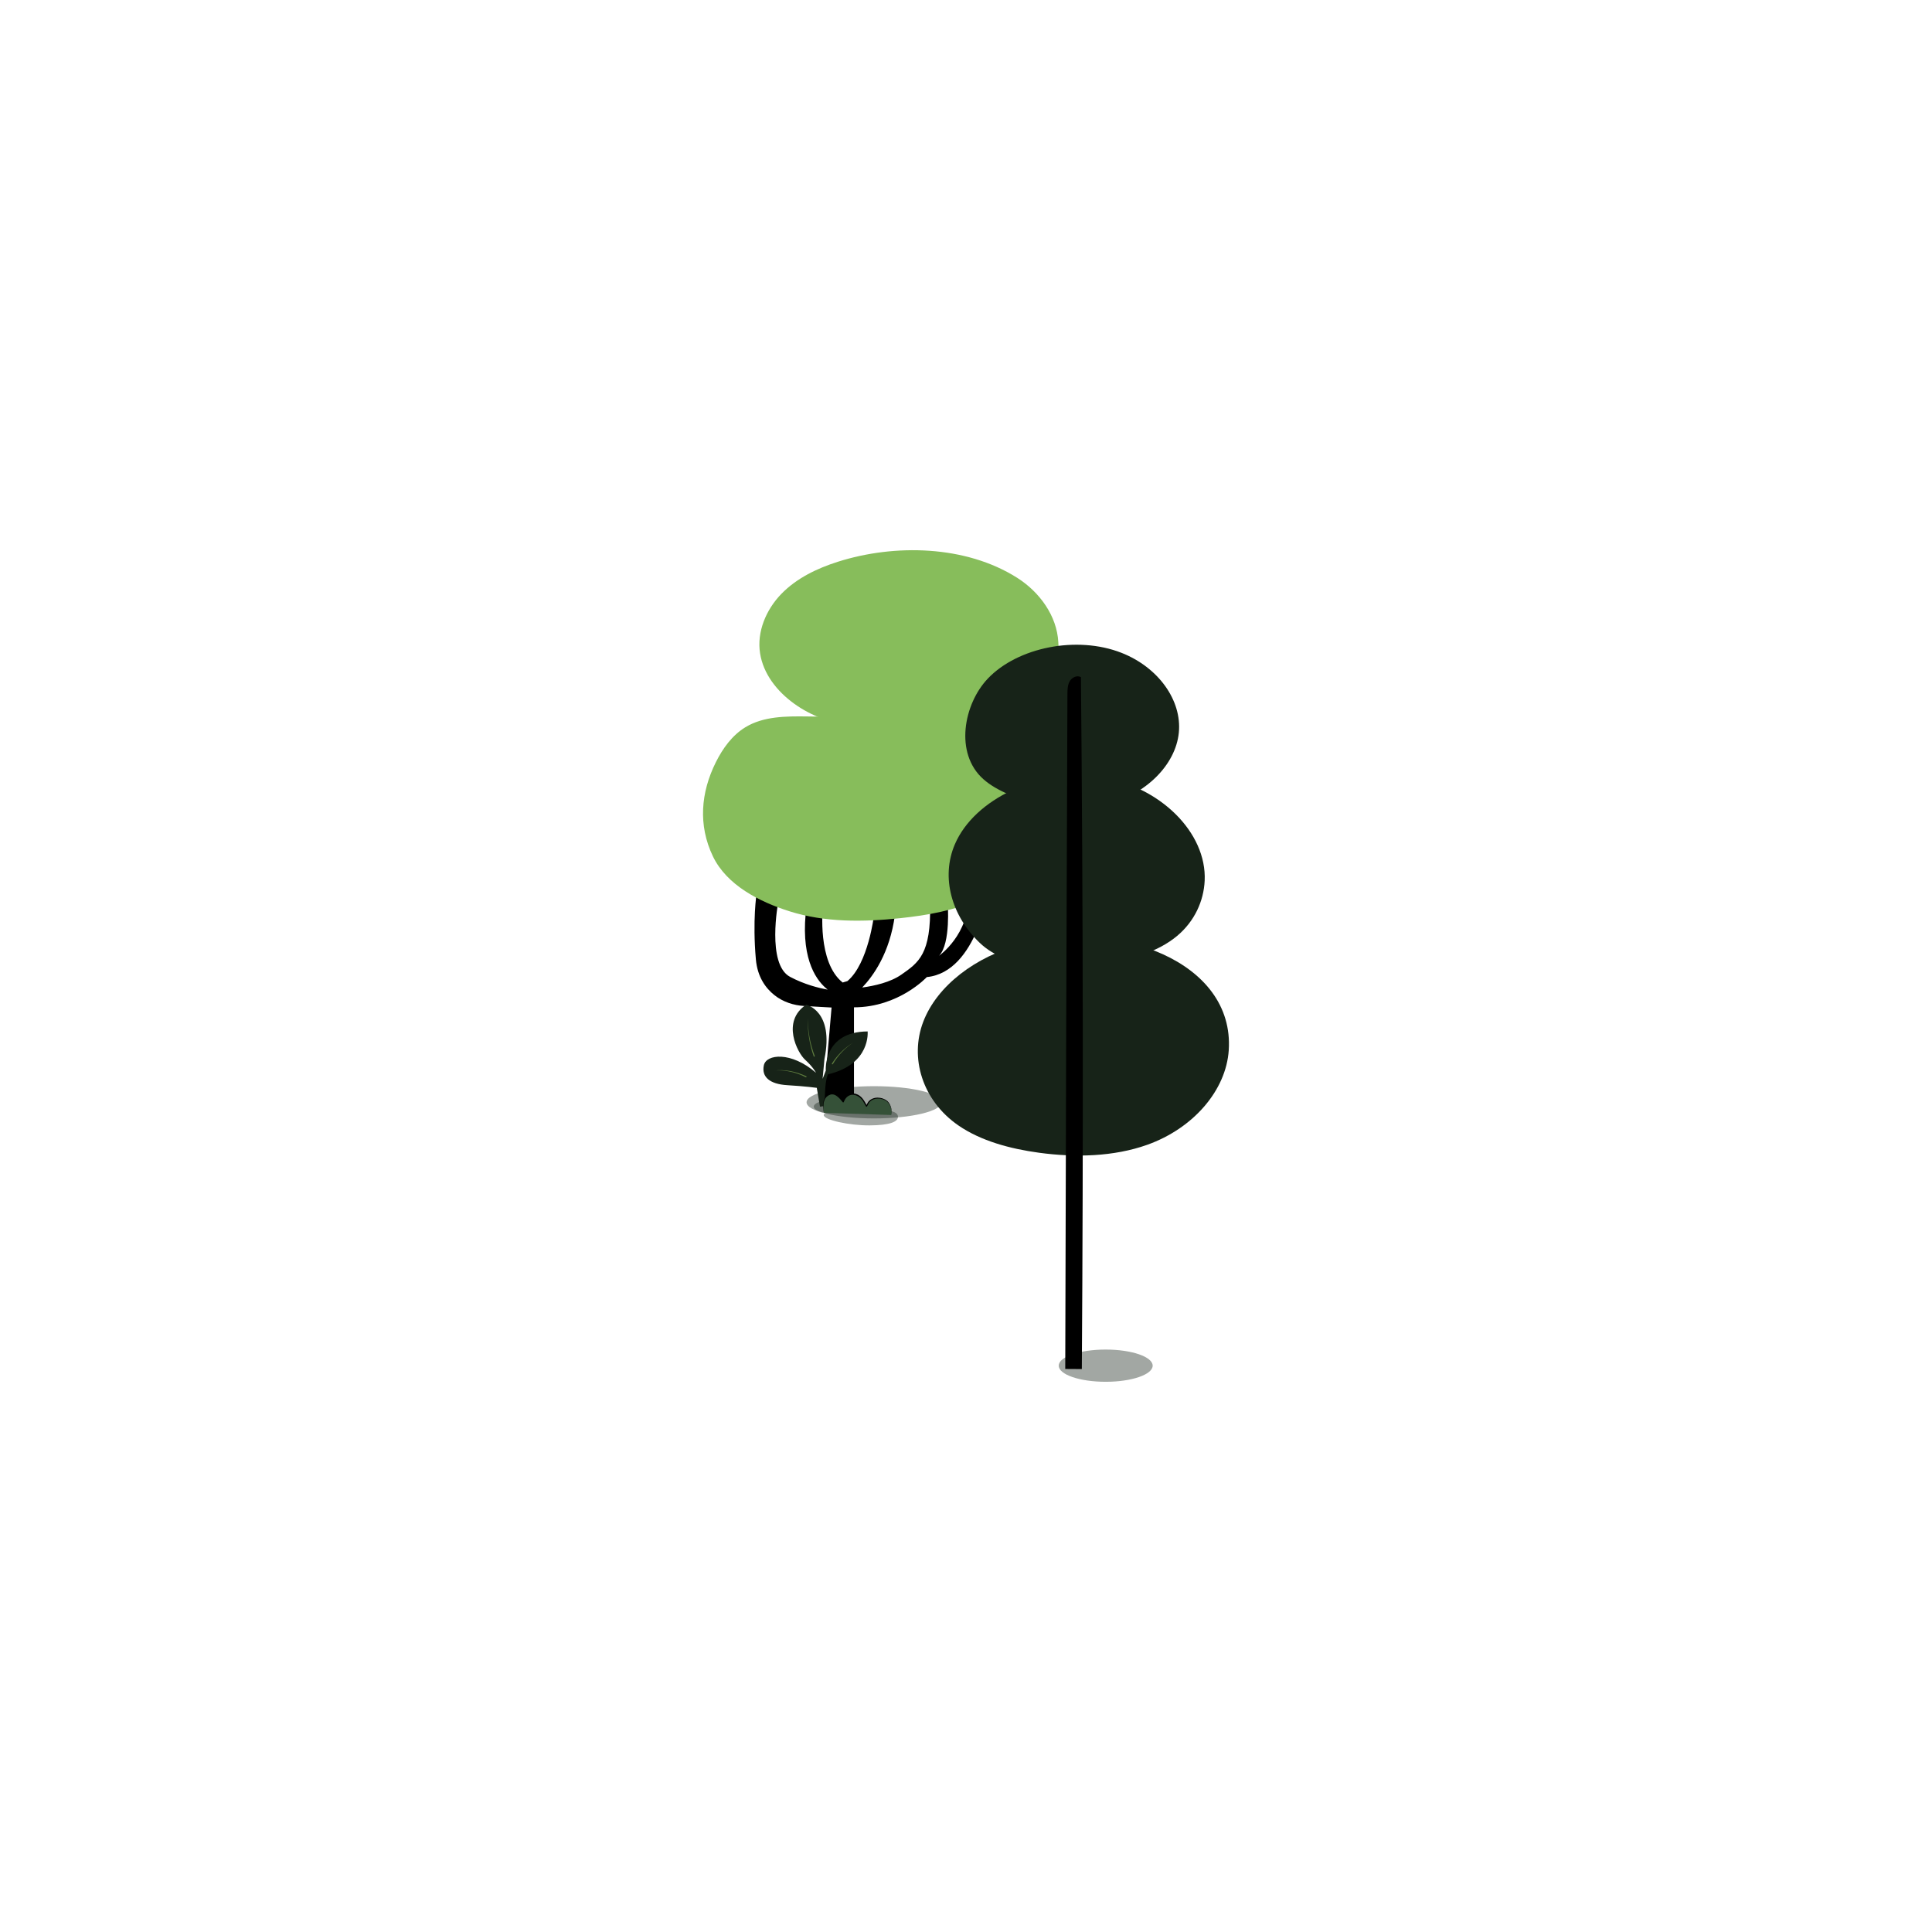
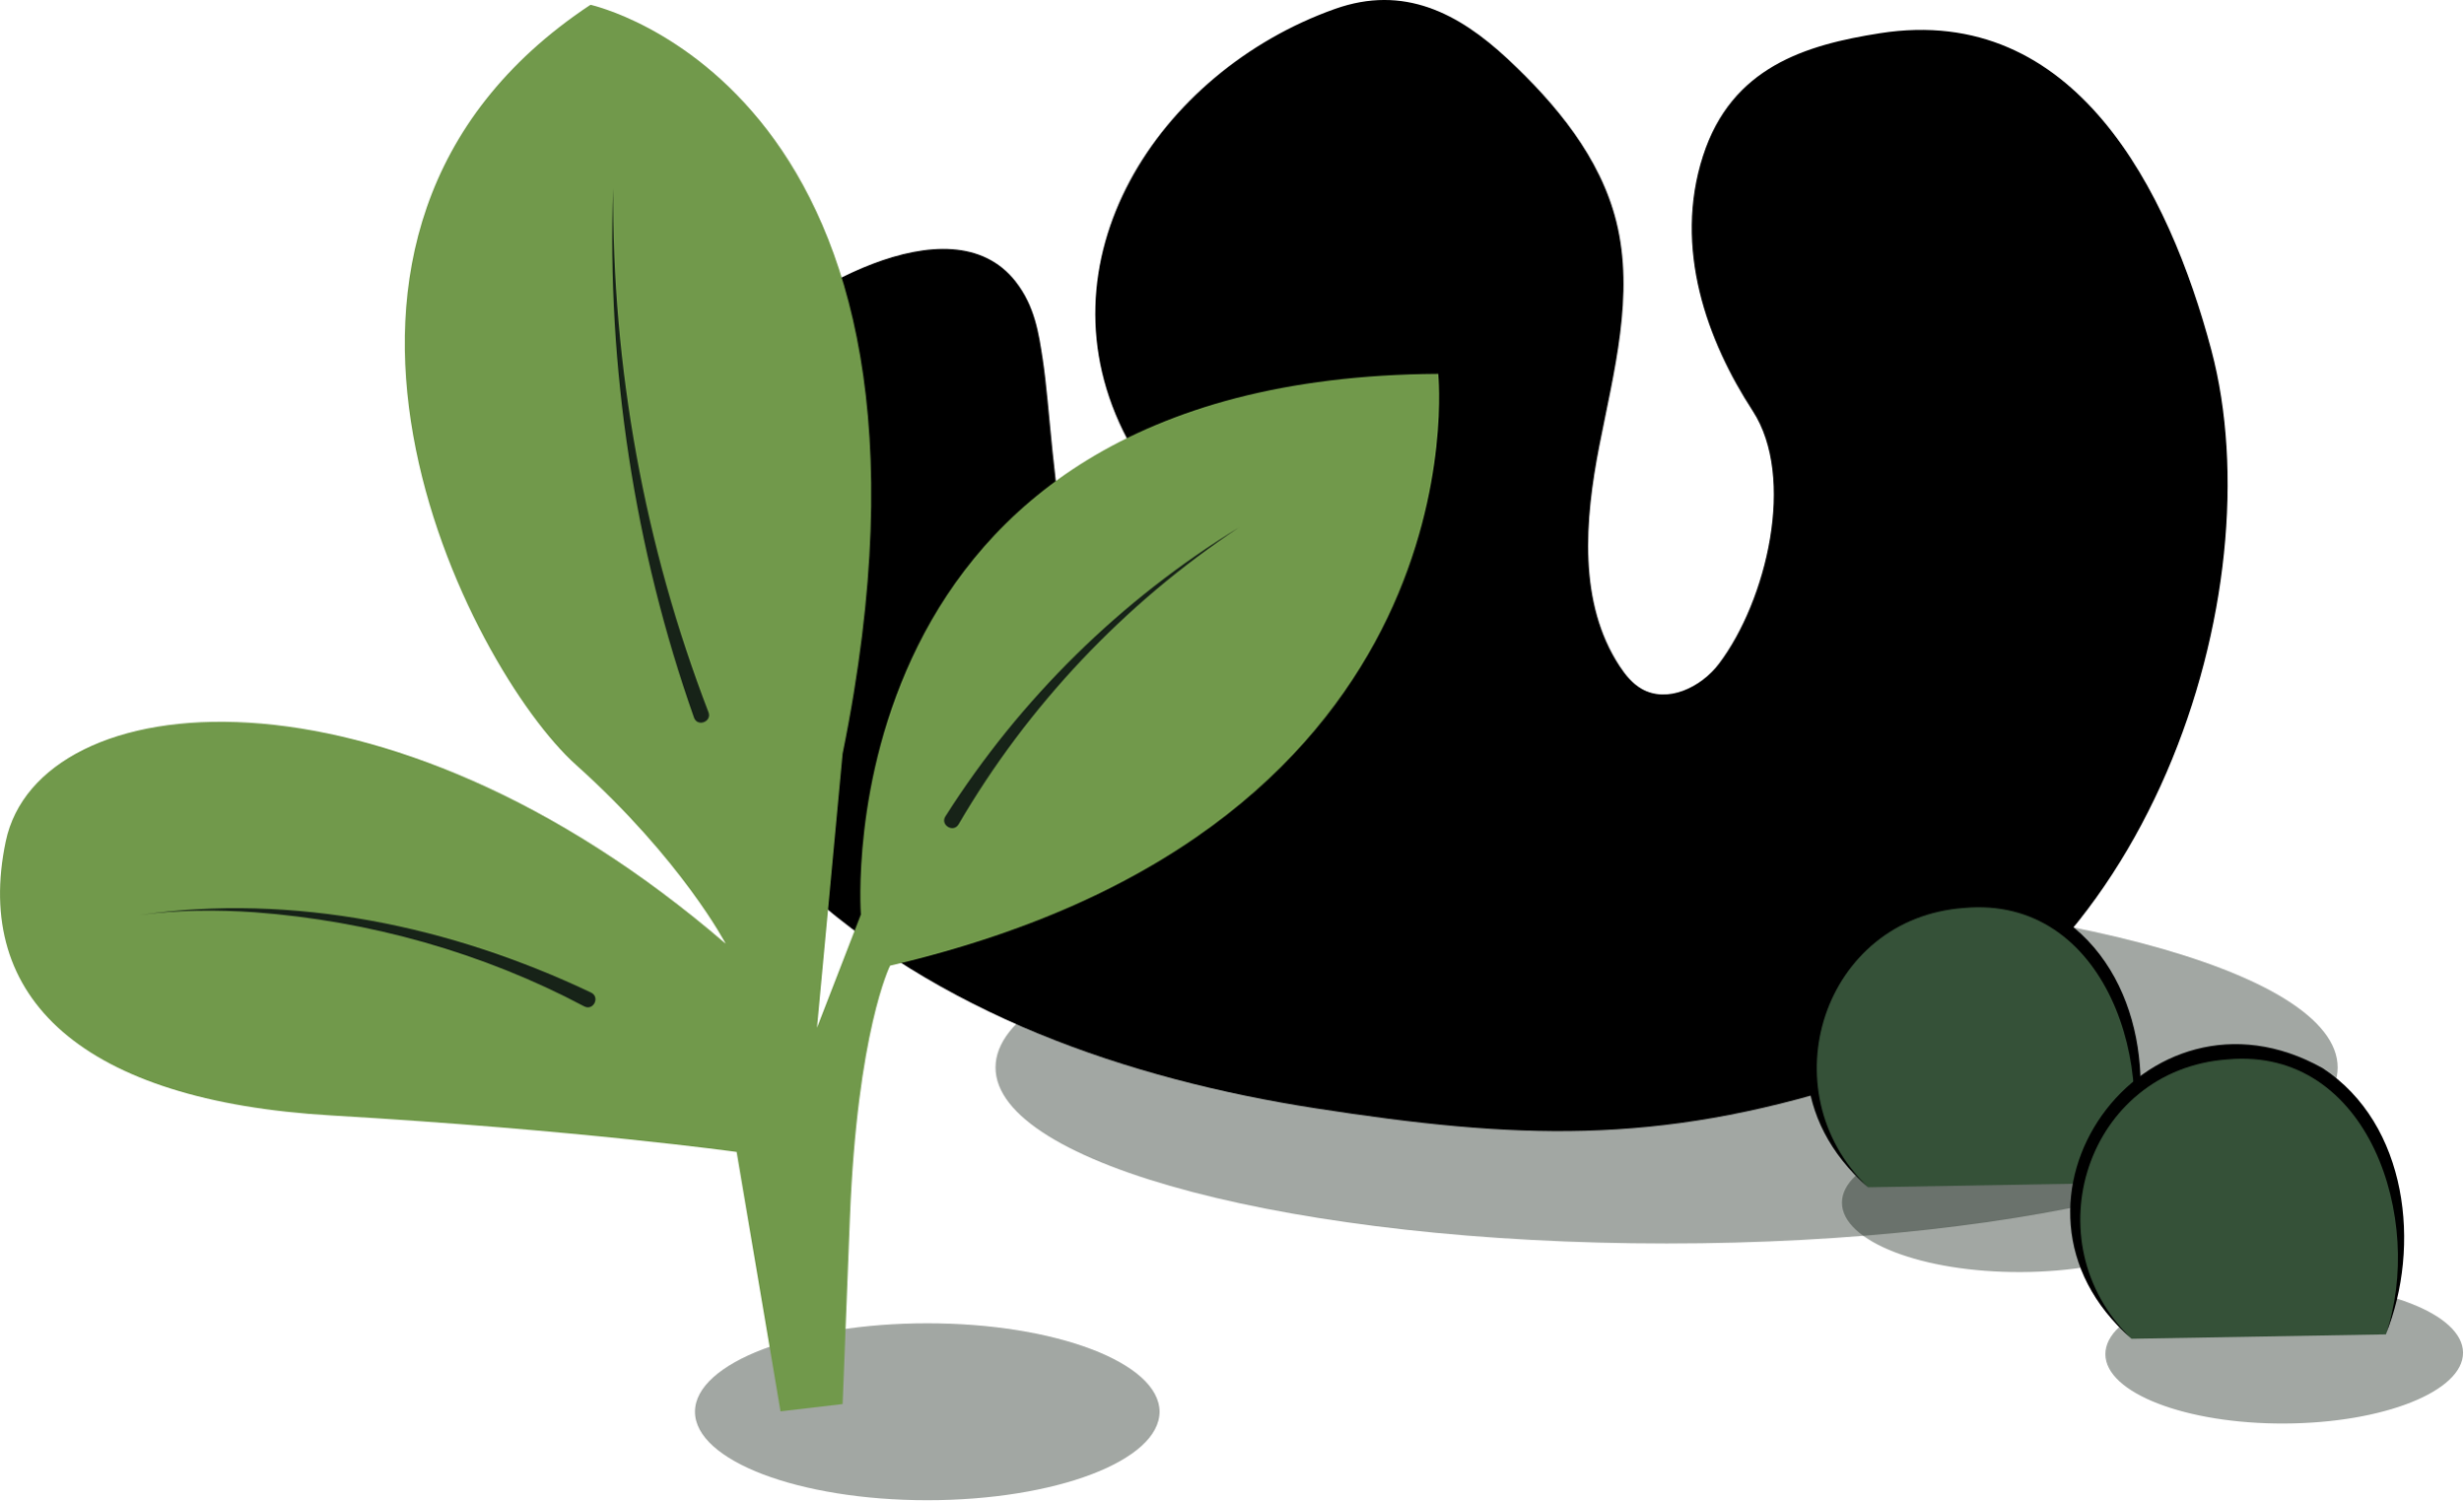
- <svg xmlns="http://www.w3.org/2000/svg" id="Camada_1" data-name="Camada 1" viewBox="0 0 1080 1080">
+ <svg xmlns="http://www.w3.org/2000/svg" id="Camada_1" data-name="Camada 1" viewBox="0 0 559.49 340.9">
  <defs>
    <style>
      .cls-1 {
        fill: #355138;
      }

-       .cls-2 {
-         fill: #87bd5b;
-       }
- 
-       .cls-3, .cls-4 {
+       .cls-2, .cls-3 {
        fill: #172318;
      }

-       .cls-5 {
-         fill: #5e7c3e;
+       .cls-4 {
+         fill: #71994b;
      }

-       .cls-4 {
+       .cls-3 {
        opacity: .4;
      }
    </style>
  </defs>
  <g>
-     <ellipse class="cls-4" cx="488.59" cy="616.19" rx="37.71" ry="9.01" />
-     <path d="M540.97,498.13l.23,2.52c.91,21.51-16.25,33.63-16.25,33.63,6.64-6.86,4.81-29.52,4.81-29.52l-9.84.46c.63,28.16-6.42,32.86-16.02,39.58-6.18,4.33-15.12,6.31-21.92,7.23,6.17-6.45,15.43-19.31,18.25-40.4h-11.67s-3.16,27.02-14.85,36.81l-2.65.79c-14.32-11.33-11.1-41.71-11.1-41.71l-9.38-1.14-.23,4.58c-2.44,26.68,6.78,37.94,12.33,42.24-4.98-.88-12.91-2.84-21-7.12-13.29-7.03-6.64-41.81-6.64-41.81l-12.11-4.69s-2.34,14.85-.39,36.73c.88,9.85,5.48,16.06,10.27,19.9,4.78,3.84,10.8,5.82,16.93,6.16l15.11.84-4.54,52.63s15.27,4.49,17.07-1.8v-50.94c25.07,0,40.72-16.91,40.72-16.91,28.37-2.75,35.01-50.57,35.01-50.57l-12.13,2.52Z" />
-     <path class="cls-2" d="M441.3,509.41c19.91,6.3,41.31,6.04,62.07,3.84,15.13-1.61,30.36-4.27,44.15-10.7,13.79-6.42,26.13-16.98,32.16-30.95,5.15-11.92,5.32-25.9.47-37.95-4.85-12.05-14.66-22.01-26.63-27.04-11.68-4.91-24.71-5.14-37.38-5.3-21.68-.27-43.35-.54-65.03-.81-11.8-.15-24.3-.11-34.39,6-7.39,4.48-12.66,11.8-16.53,19.53-8.47,16.94-10,35.24-1.7,52.6,7.76,16.23,26.04,25.47,42.82,30.78Z" />
-     <path class="cls-2" d="M572.96,395.59c5.55-2.63,11.07-5.91,14.49-11.01,4.91-7.31,4.63-16.81,4.15-25.61-.79-14.77-10.51-28.06-23-35.98-28.78-18.23-68.5-19.05-100.25-8.96-11.64,3.7-23.02,9.17-31.54,17.93-8.52,8.76-13.84,21.21-11.92,33.28,3.59,22.64,29.84,38.82,51.43,40.07,29.68,1.72,60.27,4.47,88.88-6.42,2.63-1,5.21-2.1,7.76-3.3Z" />
+     <ellipse class="cls-3" cx="378.58" cy="242.56" rx="152.44" ry="40" />
+     <path d="M230.72,63.99c4.38,5.6,5.25,11.82,6.14,17.64,3.31,21.52,2.41,75.73,31.89,81.18,5.55,1.03,12.11-2.07,13.27-7.59.69-3.31-.58-6.68-1.9-9.79-6.75-15.95-15.99-30.39-24.05-45.65-21.25-40.22,7.02-83.51,47.2-97.76,15.57-5.52,28.02.92,39.22,11.38,10.98,10.25,21.03,22.37,24.67,36.94,4.17,16.69-.56,34.11-3.86,50.99-3.3,16.88-4.82,35.69,4.63,50.06,1.32,2.01,2.9,3.94,4.99,5.14,5.84,3.33,13.49-.33,17.54-5.69,10.89-14.4,17.52-42.36,7.67-57.49-10.32-15.86-18.04-36.93-11.29-57.9,6.5-20.22,23.33-25.26,40.25-27.91,44.3-6.94,65.62,35.88,75.23,71.97,14.65,55.01-14.42,145.37-81.94,166.74-44.2,14-76.04,12.65-121.45,5.6-42.87-6.65-85.99-21.52-118.23-51.57-32.84-30.61-47.57-85.69-12.88-120.84,12.15-12.31,47.97-34.52,62.9-15.46Z" />
  </g>
  <g>
-     <ellipse class="cls-4" cx="618.09" cy="763.42" rx="26.26" ry="9.01" />
+     <ellipse class="cls-3" cx="210.63" cy="320.79" rx="52.77" ry="20.1" />
    <g>
-       <path class="cls-3" d="M618.42,449.72c21.97-5.45,38.74-22.05,40.55-40.14,1.81-18.09-11.45-36.56-32.06-44.65-24.9-9.78-58-3.14-74.7,14.39-13.5,14.17-18.79,41.84-2.47,56.27,14.78,13.08,48.32,19.18,68.68,14.13Z" />
-       <path class="cls-3" d="M617.04,538.25c15.23-1.61,30.44-6.24,40.99-15.08,9.8-8.21,14.86-19.55,15.39-30.84,1.26-26.99-25.18-53.09-58.72-57.98-33.54-4.89-69.98,12.06-80.93,37.63-7.94,18.54-1.77,39.94,13.75,54.92,16.64,16.07,45.14,13.92,69.52,11.35Z" />
-       <path class="cls-3" d="M570.64,527.97c-25.23,6.79-46.74,22.91-54.52,43.15-7.77,20.24-.51,44.11,19.6,57.99,12.53,8.64,28.86,13.08,45.21,15.29,20.22,2.73,41.66,2.22,60.37-4.45,25.8-9.2,44.09-30.43,45.58-52.86,3.3-49.79-62.64-73.55-116.25-59.11Z" />
-       <path d="M595.48,765.25c3.09.02,6.18.04,9.27.06.87-128.92.71-257.85-.5-386.77-2.12-1.25-5.01.12-6.25,2.25s-1.29,4.72-1.3,7.18c-.48,125.74-.95,251.49-1.22,377.28Z" />
+       <path class="cls-4" d="M177.29,320.7l-9.96-58.94s-35.7-4.98-92.15-8.3c-56.45-3.32-81.35-26.56-73.88-62.26,7.47-35.7,85.5-44,163.54,23.24,0,0-9.96-19.09-34.04-40.68-24.07-21.58-75.54-120.37,3.32-172.67,0,0,88,19.09,57.28,170.18l-5.81,62.26,9.96-25.73s-9.13-122.03,131.16-122.86c0,0,10.79,102.94-124.52,134.48,0,0-7.47,14.94-9.13,57.28l-1.66,42.34-14.11,1.66Z" />
+       <path class="cls-2" d="M132.69,228.67c-22.99-12.21-48.84-19.44-74.86-21.38-8.72-.59-17.51-.56-26.2.64,34.88-5.08,71.01,2.55,102.67,17.63,2.06,1.04.47,4.22-1.61,3.11h0Z" />
+       <path class="cls-2" d="M139.28,42.74c-.28,40.7,7.13,81.32,21.65,119.11.81,2.12-2.43,3.4-3.27,1.26-13.59-38.61-19.83-79.67-18.38-120.36h0Z" />
+       <path class="cls-2" d="M214.76,185.5c16.93-26.72,39.99-49.35,66.76-65.69-26.15,17.32-48.12,40.64-63.77,67.5-1.18,2-4.23.17-2.99-1.82h0Z" />
    </g>
  </g>
  <g>
-     <ellipse class="cls-4" cx="464.32" cy="618.63" rx="9.41" ry="3.58" />
+     <ellipse class="cls-3" cx="459.03" cy="273.14" rx="40.62" ry="15.92" transform="translate(-1.18 2) rotate(-.25)" />
    <g>
-       <path class="cls-3" d="M458.37,618.62l-1.78-10.51s-6.37-.89-16.43-1.48-14.51-4.74-13.17-11.1,15.25-7.85,29.16,4.14c0,0-1.78-3.4-6.07-7.25-4.29-3.85-13.47-21.46.59-30.79,0,0,15.69,3.4,10.21,30.35l-1.04,11.1,1.78-4.59s-1.63-21.76,23.39-21.91c0,0,1.92,18.36-22.2,23.98,0,0-1.33,2.66-1.63,10.21l-.3,7.55-2.52.3Z" />
-       <path class="cls-5" d="M450.42,602.21c-4.1-2.18-8.71-3.47-13.35-3.81-1.55-.11-3.12-.1-4.67.11,6.22-.91,12.66.45,18.31,3.14.37.18.08.75-.29.55h0Z" />
-       <path class="cls-5" d="M451.59,569.05c-.05,7.26,1.27,14.5,3.86,21.24.14.38-.43.61-.58.22-2.42-6.89-3.54-14.21-3.28-21.46h0Z" />
-       <path class="cls-5" d="M465.05,594.51c3.02-4.77,7.13-8.8,11.91-11.71-4.66,3.09-8.58,7.25-11.37,12.04-.21.36-.75.03-.53-.32h0Z" />
+       <path class="cls-1" d="M424.36,269.79c-12.68-10.84-16.5-30.75-8.73-45.51,7.77-14.76,26.39-23.05,42.46-18.57,26.35,7.35,32.15,41.02,24.03,63.08" />
+       <path d="M424.36,269.79c-35.37-30.8,2.96-84.17,43.4-61.49,19.4,12.7,22.39,40.56,14.35,60.49,8.83-25.74-3.69-65.4-35.95-62.48-32,2.31-44.69,41.47-21.8,63.48h0Z" />
    </g>
  </g>
  <g>
-     <path class="cls-4" d="M501.97,624.3c.01,2.78-4.57,4.75-15.9,4.8s-25.59-3.01-25.6-5.79,14.69-3.05,26.02-3.1,15.47,1.31,15.48,4.09Z" />
+     <ellipse class="cls-3" cx="518.87" cy="307.55" rx="40.62" ry="15.92" transform="translate(-1.33 2.26) rotate(-.25)" />
    <g>
-       <path class="cls-1" d="M460.55,622.07c-.55-3.47-.96-8.25,2.85-10.07,3.57-1.72,5.89,1.56,7.96,3.95.4-.88.82-1.78,1.45-2.52,2.32-2.72,6.31-2.12,8.57.31.93,1,1.63,2.2,2.32,3.38.24.42.49.84.67,1.28.72-1.08,1.03-2.34,2.1-3.13s2.31-1.23,3.58-1.37c2.03-.22,4.32.51,5.93,1.77,1.7,1.33,2.94,5.47,2.22,7.62" />
-       <path d="M460.55,622.07c-.62-3.29-1.11-7.69,2.05-9.88,3.73-2.63,6.81.8,9.01,3.53,0,0-.55.08-.55.08,1.11-3.18,4.05-5.36,7.46-4.28,3.17.92,4.76,4,6.16,6.73,0,0-.59-.06-.59-.06.5-.72.81-1.62,1.41-2.42,2.63-3.03,7.58-2.68,10.51-.32,2,1.92,2.86,5.14,2.18,7.8.54-2.6-.41-5.76-2.39-7.53-2.79-2.11-7.4-2.36-9.79.43-.52.69-.82,1.58-1.37,2.4-.1.15-.31.2-.46.09-.42-.64-.75-1.41-1.2-2.09-2.57-5.22-8.98-6.72-11.32-.49-.09.22-.41.26-.56.08-2.03-2.53-4.85-5.95-8.26-3.59-3.05,2.02-2.69,6.28-2.29,9.5h0Z" />
+       <path class="cls-1" d="M484.21,304.21c-12.68-10.84-16.5-30.75-8.73-45.51,7.77-14.76,26.39-23.05,42.46-18.57,26.35,7.35,32.15,41.02,24.03,63.08" />
+       <path d="M484.21,304.21c-35.37-30.8,2.96-84.17,43.4-61.49,19.4,12.7,22.39,40.56,14.35,60.49,8.83-25.74-3.69-65.4-35.95-62.48-32,2.31-44.69,41.47-21.8,63.48h0Z" />
    </g>
  </g>
</svg>
